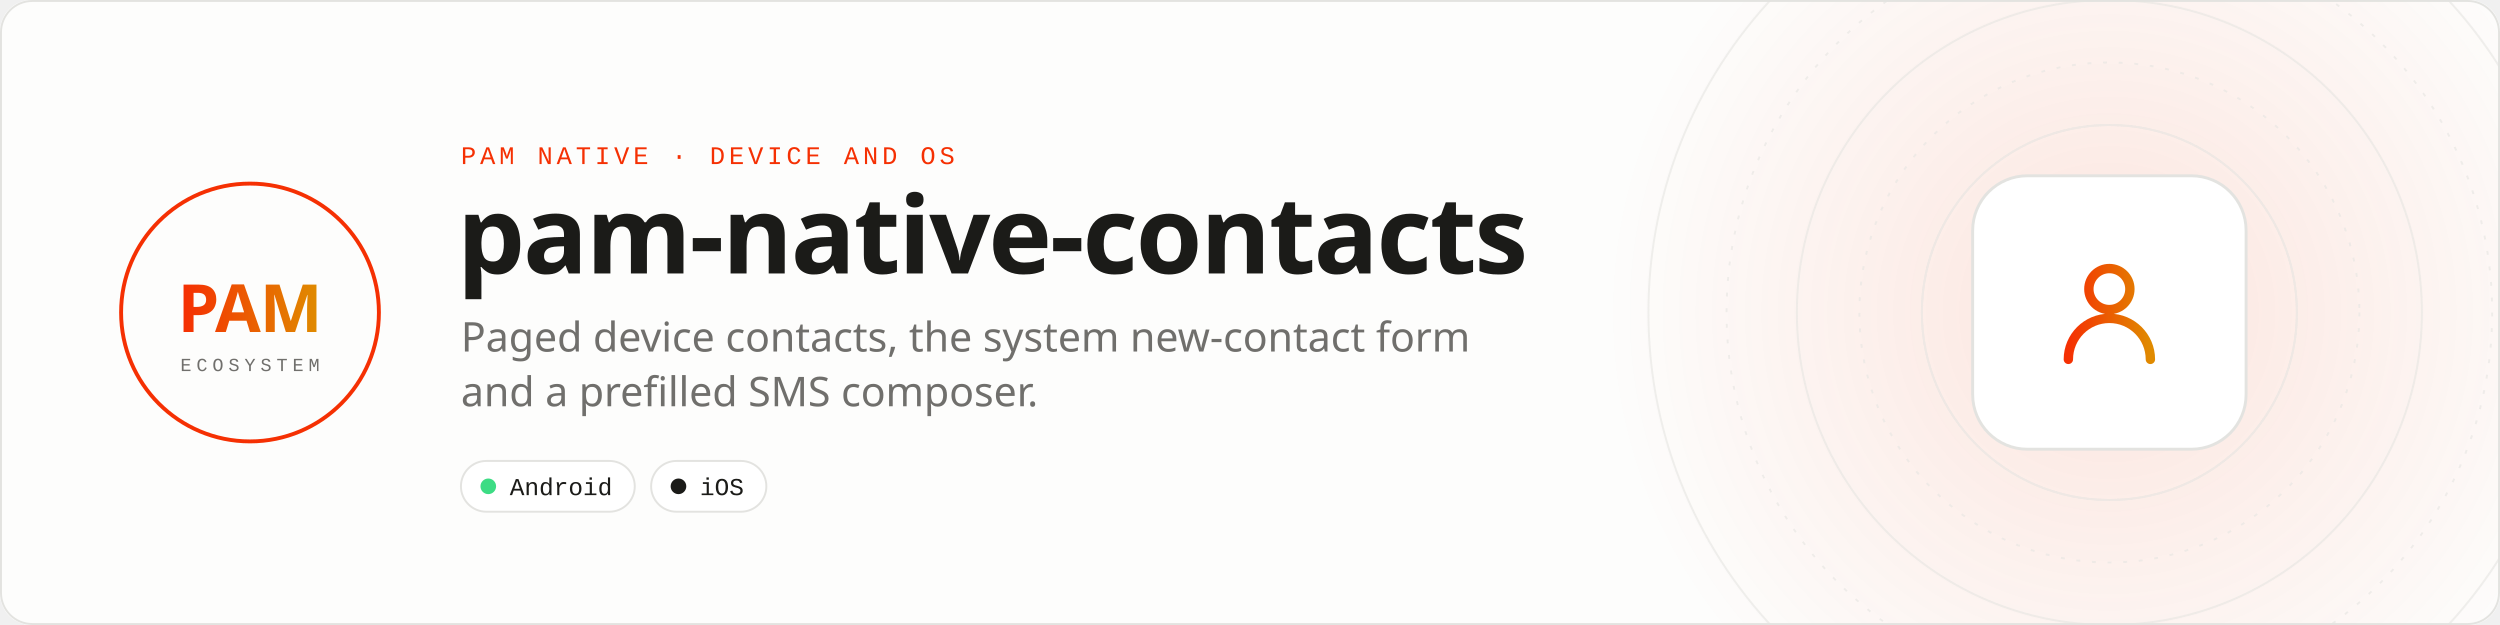
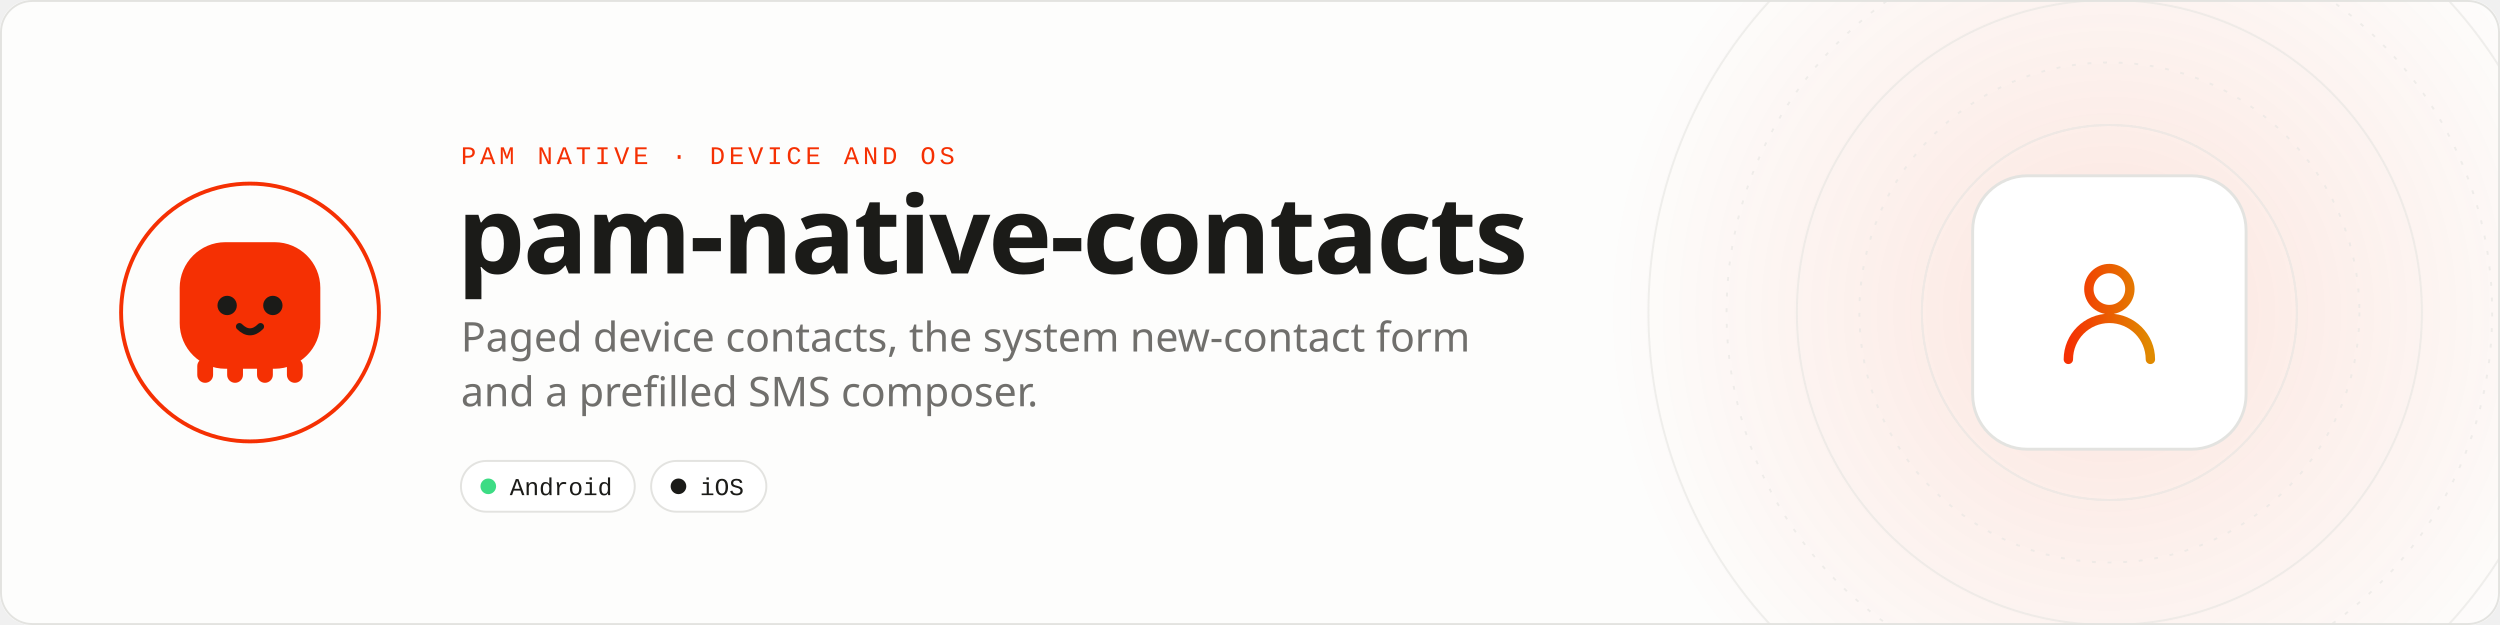
<svg xmlns="http://www.w3.org/2000/svg" viewBox="0 0 1280 320" width="1280" height="320" role="img" aria-label="pam-native-contacts: Paged device contacts, the system new-contact form and a prefilled SMS composer.">
  <defs>
    <linearGradient id="pg" x1="0" y1="0" x2="1" y2="0">
      <stop offset="0" stop-color="#f53003" />
      <stop offset="1" stop-color="#e08a00" />
    </linearGradient>
    <radialGradient id="gl">
      <stop offset="0" stop-color="#f53003" stop-opacity=".12" />
      <stop offset="1" stop-color="#f53003" stop-opacity="0" />
    </radialGradient>
    <clipPath id="cl">
      <rect width="1280" height="320" rx="16" />
    </clipPath>
  </defs>
  <g clip-path="url(#cl)">
    <rect width="1280" height="320" fill="#fdfdfc" />
    <circle cx="1080" cy="160" r="260" fill="url(#gl)" />
    <g fill="none" stroke="#e3e3e0" opacity=".55">
      <circle cx="1080" cy="160" r="96" stroke-dasharray="none" />
      <circle cx="1080" cy="160" r="128" stroke-dasharray="2 6" />
      <circle cx="1080" cy="160" r="160" stroke-dasharray="none" />
      <circle cx="1080" cy="160" r="196" stroke-dasharray="2 6" />
      <circle cx="1080" cy="160" r="236" stroke-dasharray="none" />
      <circle cx="1080" cy="160" r="96">
        <animate attributeName="r" values="96;236" dur="4s" repeatCount="indefinite" />
        <animate attributeName="stroke-opacity" values=".7;0" dur="4s" repeatCount="indefinite" />
      </circle>
    </g>
  </g>
  <rect x=".5" y=".5" width="1279" height="319" rx="16" fill="none" stroke="#e3e3e0" />
  <circle cx="128" cy="160" r="66" fill="#fdfdfc" stroke="#f53003" stroke-width="2" />
  <circle cx="128" cy="160" r="66" fill="none" stroke="#f53003">
    <animate attributeName="r" values="66;92" dur="3s" repeatCount="indefinite" />
    <animate attributeName="stroke-opacity" values=".5;0" dur="3s" repeatCount="indefinite" />
  </circle>
-   <text x="128" y="170" text-anchor="middle" font-family="-apple-system, BlinkMacSystemFont, 'Segoe UI', 'Noto Sans', Helvetica, Arial, sans-serif" font-weight="700" font-size="34" letter-spacing="-.5" fill="url(#pg)">PAM</text>
-   <text x="128" y="190" text-anchor="middle" font-family="ui-monospace, SFMono-Regular, 'SF Mono', Menlo, Consolas, 'Liberation Mono', monospace" font-size="9.5" letter-spacing="2.5" fill="#706f6c">ECOSYSTEM</text>
+   <g transform="translate(74 104.2) scale(.9)">
+     <rect x="30" y="88" width="9" height="14" rx="4.5" fill="#f53003" />
+     <rect x="47" y="88" width="9" height="14" rx="4.5" fill="#f53003" />
+     <rect x="64" y="88" width="9" height="14" rx="4.5" fill="#f53003" />
+     <rect x="81" y="88" width="9" height="14" rx="4.5" fill="#f53003" />
+     <rect x="20" y="22" width="80" height="72" rx="26" fill="#f53003" />
+     <circle cx="47" cy="58" r="5.5" fill="#1b1b18" />
+     <circle cx="73" cy="58" r="5.5" fill="#1b1b18" />
+     <path d="M54 70q6 6 12 0" stroke="#1b1b18" stroke-width="4" stroke-linecap="round" fill="none" />
+   </g>
  <text x="236" y="84" font-family="ui-monospace, SFMono-Regular, 'SF Mono', Menlo, Consolas, 'Liberation Mono', monospace" font-size="13" letter-spacing="2" fill="#f53003">PAM NATIVE · DEVICE AND OS</text>
  <text x="234" y="140" font-family="-apple-system, BlinkMacSystemFont, 'Segoe UI', 'Noto Sans', Helvetica, Arial, sans-serif" font-weight="700" font-size="55" letter-spacing="-1" fill="#1b1b18">pam-native-contacts</text>
  <text x="236" y="180" font-family="-apple-system, BlinkMacSystemFont, 'Segoe UI', 'Noto Sans', Helvetica, Arial, sans-serif" font-size="21" fill="#706f6c">Paged device contacts, the system new-contact form</text>
  <text x="236" y="208" font-family="-apple-system, BlinkMacSystemFont, 'Segoe UI', 'Noto Sans', Helvetica, Arial, sans-serif" font-size="21" fill="#706f6c">and a prefilled SMS composer.</text>
  <rect x="236" y="236" width="89" height="26" rx="13" fill="#ffffff" stroke="#e3e3e0" />
  <circle cx="250" cy="249" r="4" fill="#3ddc84" />
  <text x="261" y="253.5" font-family="ui-monospace, SFMono-Regular, 'SF Mono', Menlo, Consolas, 'Liberation Mono', monospace" font-size="12.5" fill="#1b1b18">Android</text>
  <rect x="333.375" y="236" width="59" height="26" rx="13" fill="#ffffff" stroke="#e3e3e0" />
  <circle cx="347.375" cy="249" r="4" fill="#1b1b18" />
  <text x="358.375" y="253.5" font-family="ui-monospace, SFMono-Regular, 'SF Mono', Menlo, Consolas, 'Liberation Mono', monospace" font-size="12.5" fill="#1b1b18">iOS</text>
  <rect x="1010" y="90" width="140" height="140" rx="28" fill="#ffffff" stroke="#e3e3e0" stroke-width="1.5" />
  <g transform="translate(1044 124) scale(3)" fill="none" stroke="url(#pg)" stroke-width="1.6" stroke-linecap="round" stroke-linejoin="round">
    <path d="M8.5 8a3.5 3.5 0 1 0 7.0 0a3.5 3.5 0 1 0 -7.0 0M5 20a7 7 0 0 1 14 0" />
  </g>
</svg>
